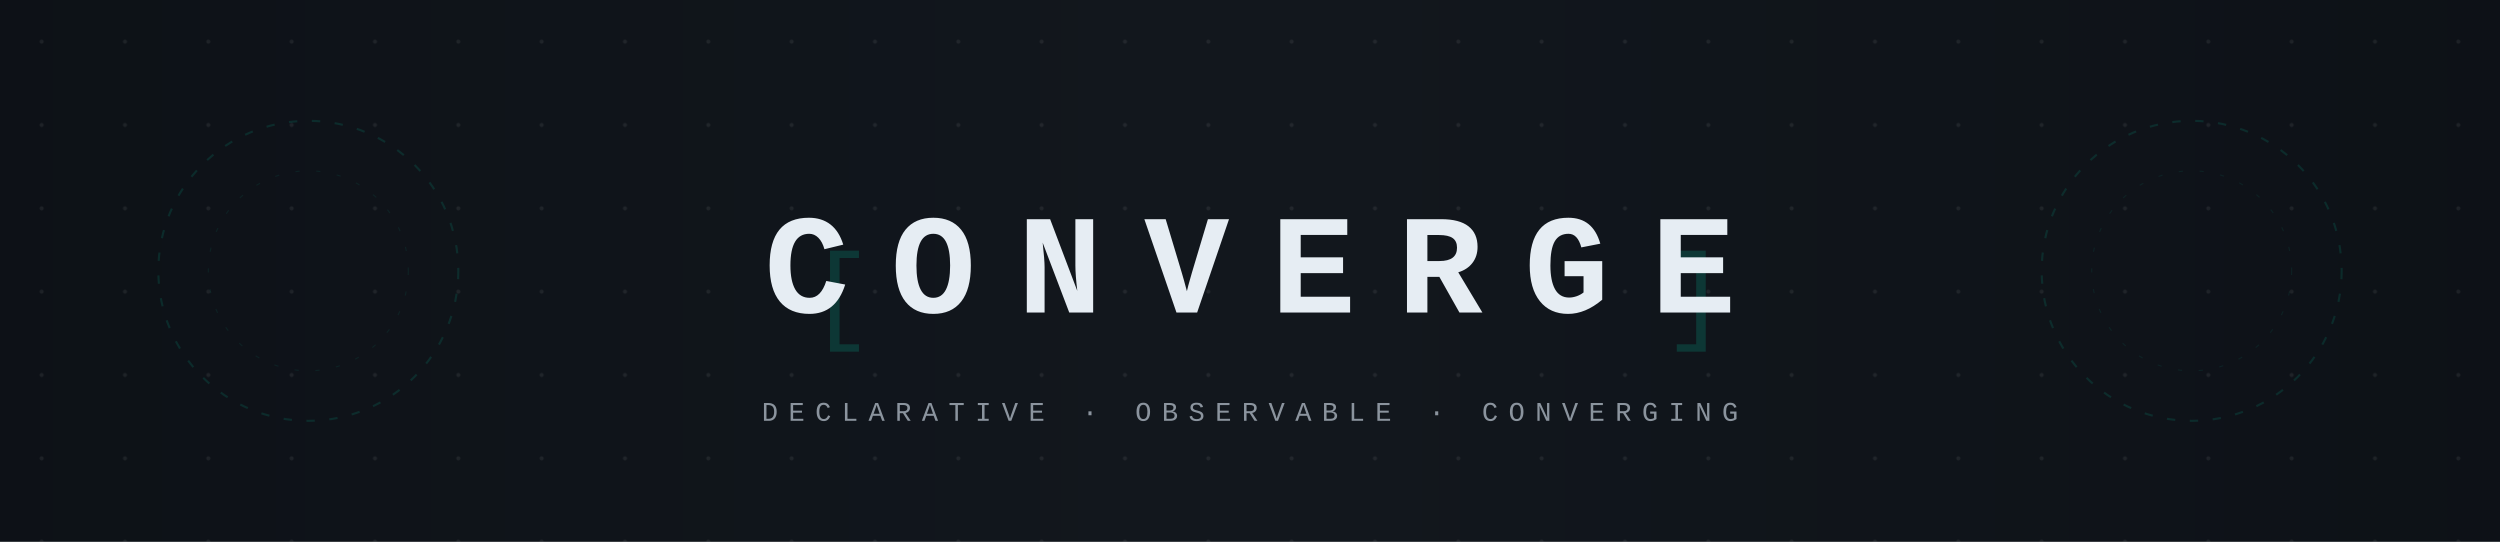
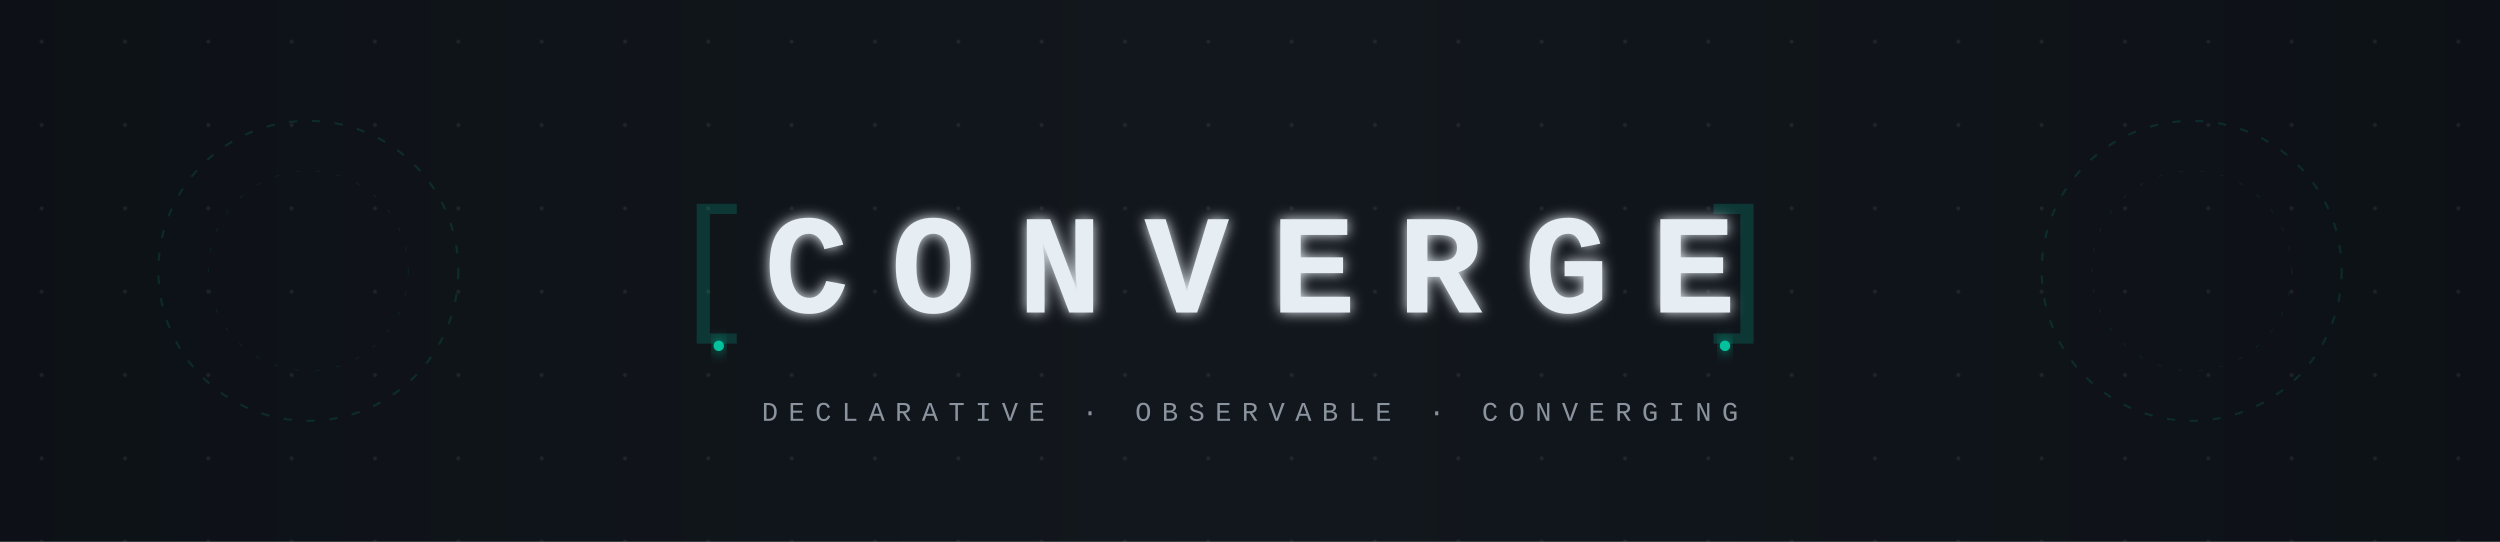
<svg xmlns="http://www.w3.org/2000/svg" width="1200" height="260" viewBox="0 0 1200 260">
  <defs>
    <pattern id="dots" width="40" height="40" patternUnits="userSpaceOnUse">
      <circle cx="20" cy="20" r="1" fill="#ffffff" opacity="0.07" />
    </pattern>
    <linearGradient id="hfade" x1="0%" y1="0%" x2="100%" y2="0%">
      <stop offset="0%" stop-color="#0d1117" stop-opacity="1" />
      <stop offset="50%" stop-color="#161b22" stop-opacity="1" />
      <stop offset="100%" stop-color="#0d1117" stop-opacity="1" />
    </linearGradient>
    <filter id="glow" x="-20%" y="-200%" width="140%" height="500%">
      <feGaussianBlur stdDeviation="3" result="blur" />
      <feMerge>
        <feMergeNode in="blur" />
        <feMergeNode in="SourceGraphic" />
      </feMerge>
    </filter>
  </defs>
  <rect width="1200" height="260" fill="#0d1117" />
  <rect width="1200" height="260" fill="url(#hfade)" opacity="0.6" />
  <rect width="1200" height="260" fill="url(#dots)" />
  <circle cx="148" cy="130" r="72" fill="none" stroke="#00d4aa" stroke-width="1" opacity="0.13" stroke-dasharray="4 7" />
  <circle cx="148" cy="130" r="48" fill="none" stroke="#00d4aa" stroke-width="0.5" opacity="0.08" stroke-dasharray="2 8" />
  <circle cx="1052" cy="130" r="72" fill="none" stroke="#00d4aa" stroke-width="1" opacity="0.13" stroke-dasharray="4 7" />
  <circle cx="1052" cy="130" r="48" fill="none" stroke="#00d4aa" stroke-width="0.5" opacity="0.08" stroke-dasharray="2 8" />
-   <text x="388" y="158" font-family="'Courier New', Courier, monospace" font-size="52" fill="#00d4aa" opacity="0.18" font-weight="100">[</text>
-   <text x="798" y="158" font-family="'Courier New', Courier, monospace" font-size="52" fill="#00d4aa" opacity="0.18" font-weight="100">]</text>
-   <text x="600" y="150" text-anchor="middle" font-family="'Courier New', Courier, monospace" font-size="68" font-weight="700" fill="#e6edf3" letter-spacing="20">CONVERGE</text>
+   <text x="320" y="150" font-family="'Courier New', Courier, monospace" font-size="72" fill="#00d4aa" opacity="0.18" font-weight="100">[</text>
+   <text x="813" y="150" font-family="'Courier New', Courier, monospace" font-size="72" fill="#00d4aa" opacity="0.18" font-weight="100">]</text>
+   <text x="600" y="150" text-anchor="middle" font-family="'Courier New', Courier, monospace" font-size="68" font-weight="700" fill="#e6edf3" letter-spacing="20" filter="url(#glow)">CONVERGE</text>
  <line x1="420" y1="166" x2="780" y2="166" stroke="#00d4aa" stroke-width="1.5" opacity="0.9" filter="url(#glow)" />
+   <circle cx="345" cy="166" r="2.5" fill="#00d4aa" opacity="0.9" filter="url(#glow)" />
+   <circle cx="828" cy="166" r="2.5" fill="#00d4aa" opacity="0.9" filter="url(#glow)" />
  <text x="600" y="202" text-anchor="middle" font-family="'Courier New', Courier, monospace" font-size="13" fill="#8b949e" letter-spacing="5">DECLARATIVE  ·  OBSERVABLE  ·  CONVERGING</text>
</svg>
